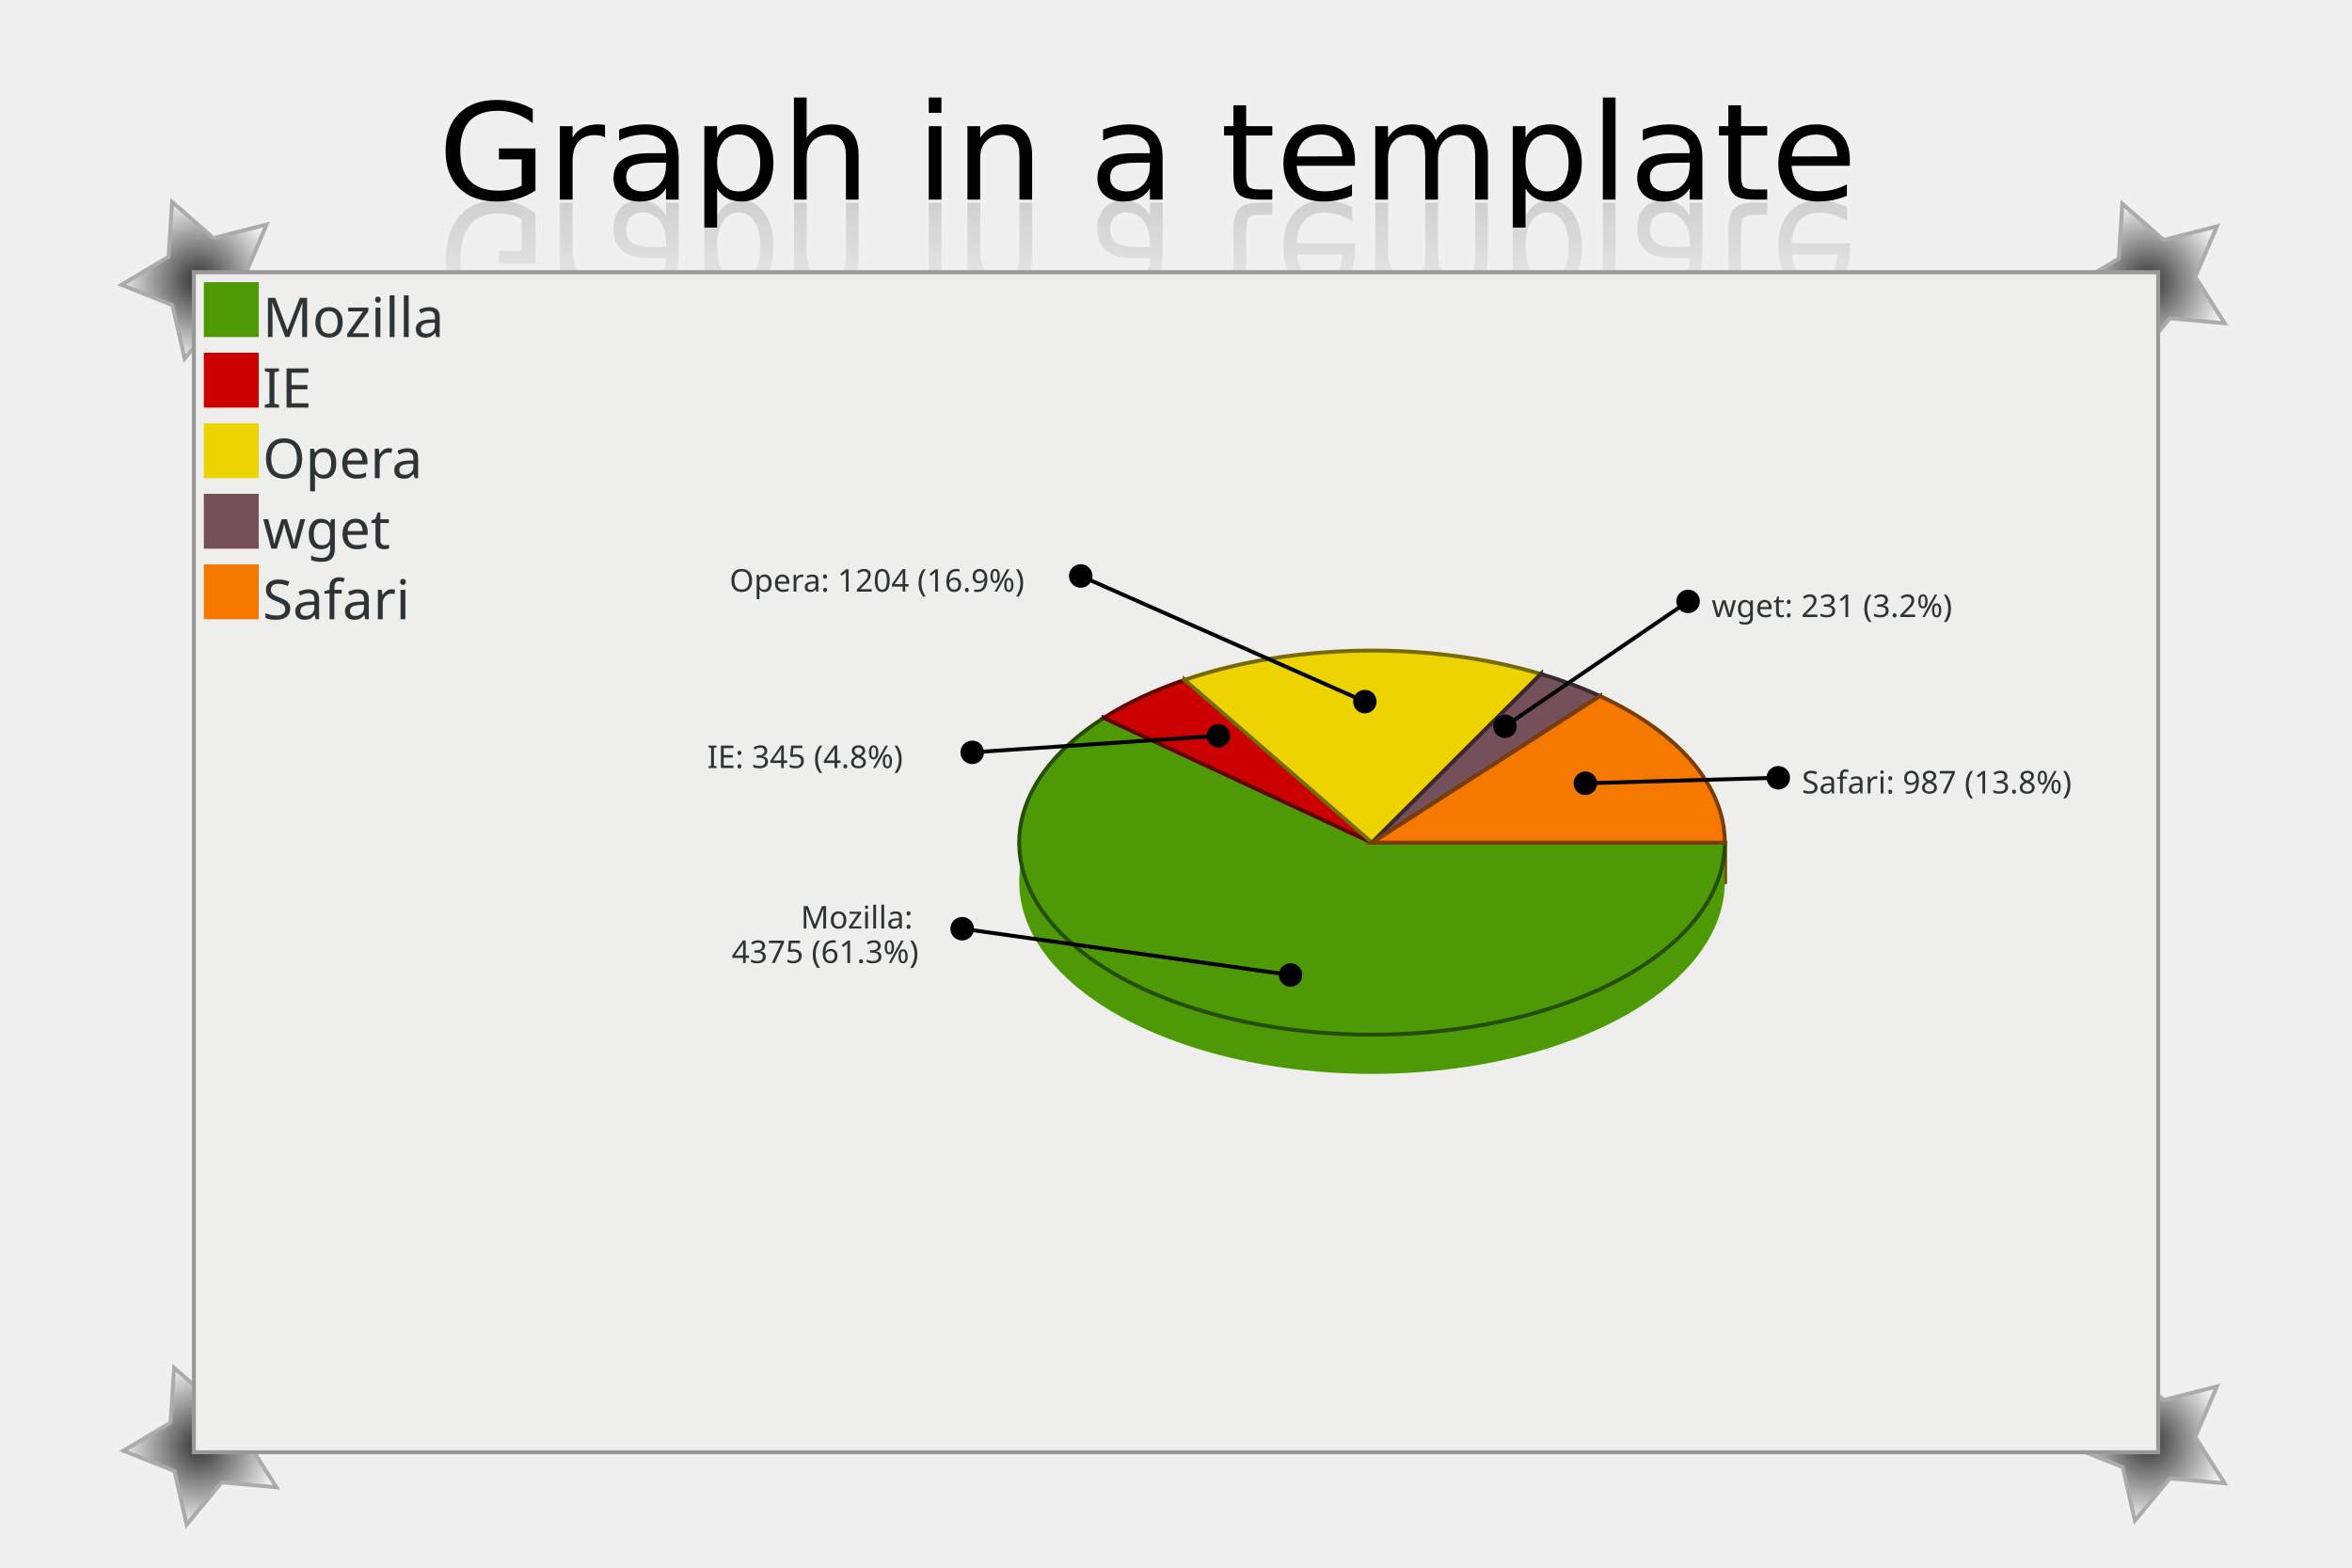
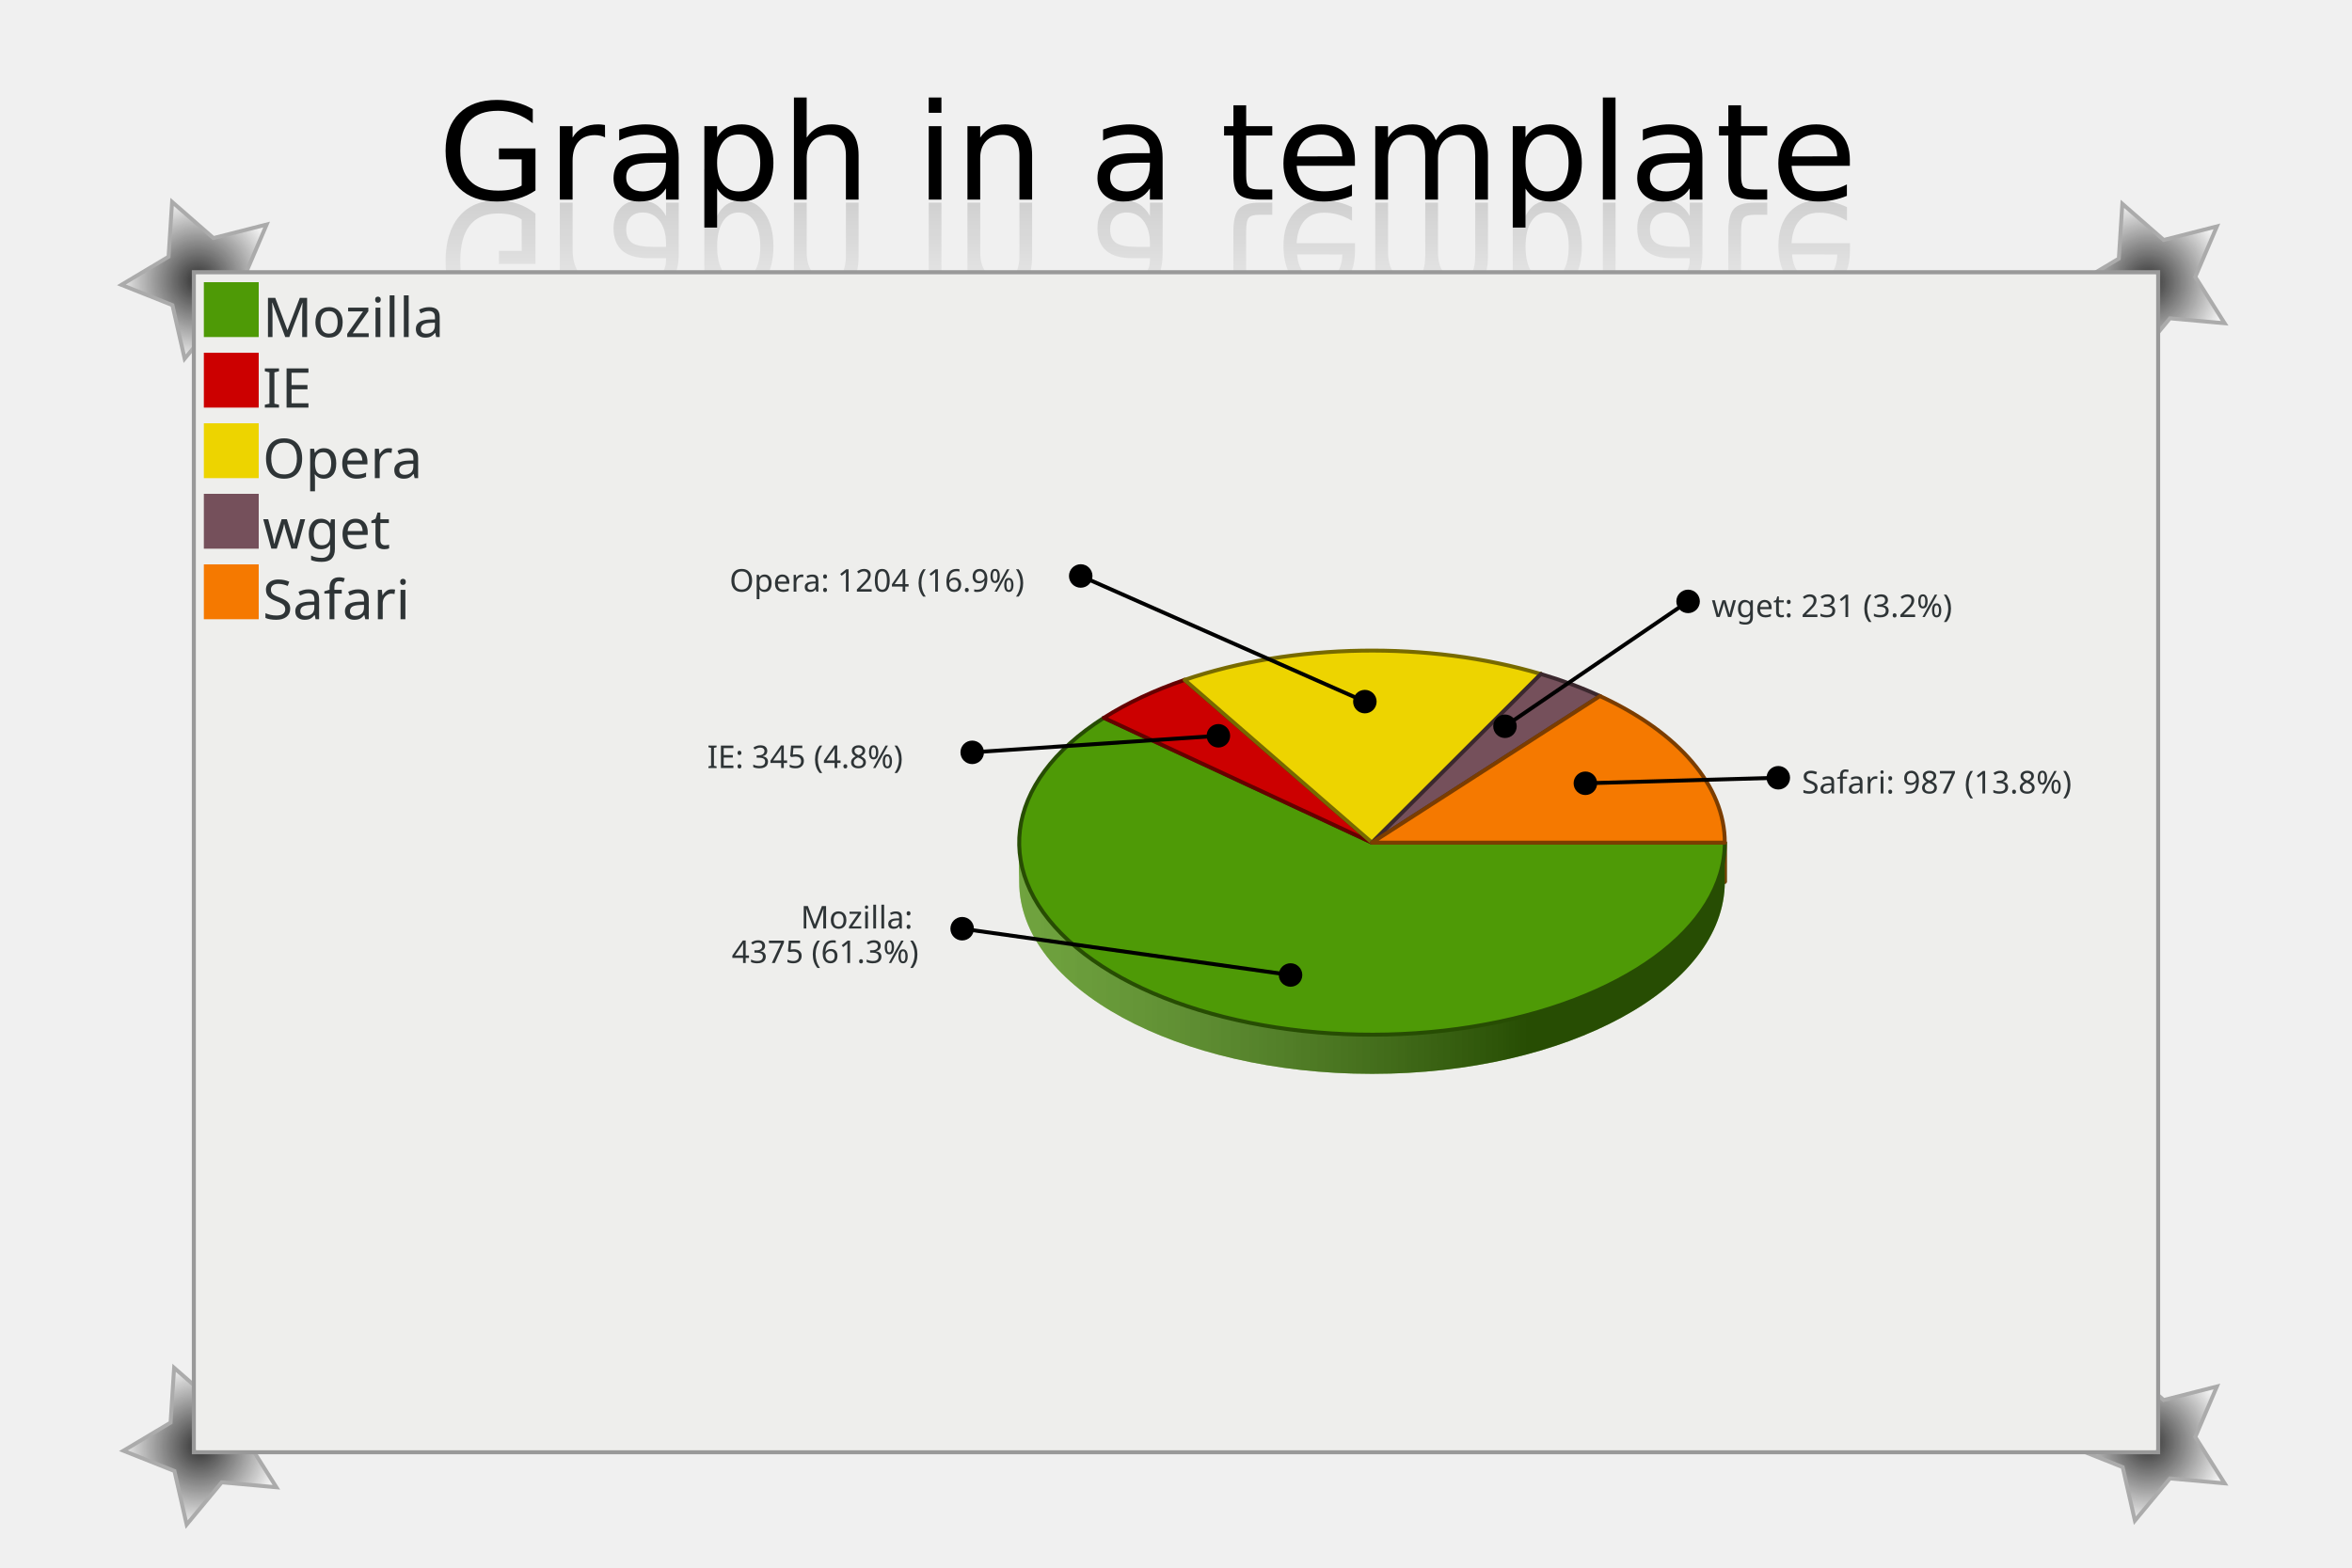
<svg xmlns="http://www.w3.org/2000/svg" xmlns:xlink="http://www.w3.org/1999/xlink" width="600" height="400" id="svg2" version="1.0">
  <defs id="defs4">
    <linearGradient id="linearGradient3675">
      <stop style="stop-color:black;stop-opacity:1;" offset="0" id="stop3677" />
      <stop style="stop-color:black;stop-opacity:0;" offset="1" id="stop3679" />
    </linearGradient>
    <linearGradient id="linearGradient2762">
      <stop style="stop-color:black;stop-opacity:1;" offset="0" id="stop2764" />
      <stop style="stop-color:black;stop-opacity:0;" offset="1" id="stop2766" />
    </linearGradient>
    <radialGradient xlink:href="#linearGradient2762" id="radialGradient2768" cx="34.486" cy="56.519" fx="34.486" fy="56.519" r="20.014" gradientTransform="matrix(1,0,0,1.024223,0,-1.369049)" gradientUnits="userSpaceOnUse" />
    <radialGradient xlink:href="#linearGradient2762" id="radialGradient2772" gradientUnits="userSpaceOnUse" gradientTransform="matrix(1,0,0,1.024223,0,-1.369049)" cx="34.486" cy="56.519" fx="34.486" fy="56.519" r="20.014" />
    <radialGradient xlink:href="#linearGradient2762" id="radialGradient2776" gradientUnits="userSpaceOnUse" gradientTransform="matrix(1,0,0,1.024223,0,-1.369049)" cx="34.486" cy="56.519" fx="34.486" fy="56.519" r="20.014" />
    <radialGradient xlink:href="#linearGradient2762" id="radialGradient2780" gradientUnits="userSpaceOnUse" gradientTransform="matrix(1,0,0,1.024223,0,-1.369049)" cx="34.486" cy="56.519" fx="34.486" fy="56.519" r="20.014" />
    <linearGradient xlink:href="#linearGradient3675" id="linearGradient3681" x1="288.773" y1="-51.406" x2="288.773" y2="-106.853" gradientUnits="userSpaceOnUse" gradientTransform="matrix(0.670753,0,0,0.670754,118.9625,-5.977359)" />
+     <linearGradient id="Definition_LinearGradient_210_145_390_145_ffffffbf_0000007f">
+       <stop offset="0" style="stop-color: #ffffff; stop-opacity: 0.25;" />
+       <stop offset="1" style="stop-color: #000000; stop-opacity: 0.50;" />
+     </linearGradient>
+     <linearGradient id="LinearGradient_210_145_390_145_ffffffbf_0000007f" x1="210" y1="145" x2="390" y2="145" gradientUnits="userSpaceOnUse" xlink:href="#Definition_LinearGradient_210_145_390_145_ffffffbf_0000007f" />
  </defs>
  <g id="layer1">
    <path style="opacity:0.791;fill:url(#radialGradient2768);fill-opacity:1;stroke:#999;stroke-opacity:1" id="path1874" d="M 54,67 L 40.048,65.74 L 31.101,76.518 L 27.988,62.86 L 14.972,57.681 L 27,50.5 L 27.903,36.521 L 38.45,45.741 L 52.024,42.28 L 46.514,55.16 L 54,67 z " transform="translate(16,15)" />
    <path style="opacity:0.791;fill:url(#radialGradient2772);fill-opacity:1;stroke:#999;stroke-opacity:1" id="path2770" d="M 54,67 L 40.048,65.74 L 31.101,76.518 L 27.988,62.86 L 14.972,57.681 L 27,50.5 L 27.903,36.521 L 38.45,45.741 L 52.024,42.28 L 46.514,55.16 L 54,67 z " transform="translate(513.514,15.48056)" />
    <path style="opacity:0.791;fill:url(#radialGradient2776);fill-opacity:1;stroke:#999;stroke-opacity:1" id="path2774" d="M 54,67 L 40.048,65.74 L 31.101,76.518 L 27.988,62.86 L 14.972,57.681 L 27,50.5 L 27.903,36.521 L 38.45,45.741 L 52.024,42.28 L 46.514,55.16 L 54,67 z " transform="translate(513.514,311.4806)" />
    <path style="opacity:0.791;fill:url(#radialGradient2780);fill-opacity:1;stroke:#999;stroke-opacity:1" id="path2778" d="M 54,67 L 40.048,65.74 L 31.101,76.518 L 27.988,62.86 L 14.972,57.681 L 27,50.5 L 27.903,36.521 L 38.45,45.741 L 52.024,42.28 L 46.514,55.16 L 54,67 z " transform="translate(16.514,312.4806)" />
    <text xml:space="preserve" style="font-size:35.13px;font-style:normal;font-weight:normal;fill:black;fill-opacity:1;stroke:none;stroke-width:1px;stroke-linecap:butt;stroke-linejoin:miter;stroke-opacity:1;font-family:Bitstream Vera Sans" x="108.945" y="52.192" id="text2782" transform="scale(1.024845,0.975757)">
      <tspan id="tspan2784" x="108.945" y="52.192">Graph in a template</tspan>
    </text>
    <text transform="scale(0.936858,-1.067397)" id="text2786" y="-48.452" x="119.177" style="font-size:38.43px;font-style:normal;font-weight:normal;opacity:0.169;fill:url(#linearGradient3681);fill-opacity:1;stroke:none;stroke-width:1px;stroke-linecap:butt;stroke-linejoin:miter;stroke-opacity:1;font-family:Bitstream Vera Sans" xml:space="preserve">
      <tspan y="-48.452" x="119.177" id="tspan2788" style="fill:url(#linearGradient3681);fill-opacity:1">Graph in a template</tspan>
    </text>
    <rect style="fill:white;fill-opacity:1;stroke:#999;stroke-width:1.12;stroke-opacity:1" id="rect1872" width="501" height="301" x="49.5" y="69.5" />
    <g id="graph_root_node">
      <path d=" M 50,370 L 50,70 L 550,70 L 550,370 L 50,370 z " style="fill: #eeeeec; fill-opacity: 1.00; stroke: none;" />
      <path d=" M 50,370 L 50,70 L 150,70 L 150,370 L 50,370 z " style="fill: #000000; fill-opacity: 0.00; stroke: none;" />
      <path d=" M 52,86 L 52,72 L 66,72 L 66,86 L 52,86 z " style="fill: #4e9a06; fill-opacity: 1.00; stroke: none;" />
      <path d=" M 52,104 L 52,90 L 66,90 L 66,104 L 52,104 z " style="fill: #cc0000; fill-opacity: 1.00; stroke: none;" />
      <path d=" M 52,122 L 52,108 L 66,108 L 66,122 L 52,122 z " style="fill: #edd400; fill-opacity: 1.00; stroke: none;" />
      <path d=" M 52,140 L 52,126 L 66,126 L 66,140 L 52,140 z " style="fill: #75505b; fill-opacity: 1.00; stroke: none;" />
      <path d=" M 52,158 L 52,144 L 66,144 L 66,158 L 52,158 z " style="fill: #f57900; fill-opacity: 1.00; stroke: none;" />
-       <path d="   M 393.09,181.98                                              A 90.00,49 0 0,0 302.20,183.48                                              L 302.20,173.48                                              A 90.00,49 0 0,1 393.09,171.98 z" style="fill: #edd400; fill-opacity: 1.00; stroke: none;" />
-       <path d="   M 408.15,187.60                                              A 90.00,49 0 0,0 393.09,181.98                                              L 393.09,171.98                                              A 90.00,49 0 0,1 408.15,177.60 z" style="fill: #75505b; fill-opacity: 1.00; stroke: none;" />
-       <path d="   M 302.20,183.48                                              A 90.00,49 0 0,0 281.59,193.16                                              L 281.59,183.16                                              A 90.00,49 0 0,1 302.20,173.48 z" style="fill: #cc0000; fill-opacity: 1.00; stroke: none;" />
-       <path d="   M 440.00,225.00                                              A 90.00,49 0 0,0 408.15,187.60                                              L 408.15,177.60                                              A 90.00,49 0 0,1 440.00,215.00 z" style="fill: #f57900; fill-opacity: 1.00; stroke: none;" />
+       <path d="M 393.09,181.98 A 90.00,49.00 0 0,0 302.20,183.48 L 302.20,173.48 A 90.00,49 0 0,1 393.09,171.98 z" style="fill: #edd400; fill-opacity: 1.00; stroke: none;" />
+       <path d="M 393.09,181.98 A 90.00,49.00 0 0,0 302.20,183.48 L 302.20,173.48 A 90.00,49 0 0,1 393.09,171.98 z" style="fill: url(#LinearGradient_210_145_390_145_ffffffbf_0000007f); stroke: none;" />
+       <path d="M 408.15,187.60 A 90.00,49.00 0 0,0 393.09,181.98 L 393.09,171.98 A 90.00,49 0 0,1 408.15,177.60 z" style="fill: #75505b; fill-opacity: 1.00; stroke: none;" />
+       <path d="M 408.15,187.60 A 90.00,49.00 0 0,0 393.09,181.98 L 393.09,171.98 A 90.00,49 0 0,1 408.15,177.60 z" style="fill: url(#LinearGradient_210_145_390_145_ffffffbf_0000007f); stroke: none;" />
+       <path d="M 302.20,183.48 A 90.00,49.00 0 0,0 281.59,193.16 L 281.59,183.16 A 90.00,49 0 0,1 302.20,173.48 z" style="fill: #cc0000; fill-opacity: 1.00; stroke: none;" />
+       <path d="M 302.20,183.48 A 90.00,49.00 0 0,0 281.59,193.16 L 281.59,183.16 A 90.00,49 0 0,1 302.20,173.48 z" style="fill: url(#LinearGradient_210_145_390_145_ffffffbf_0000007f); stroke: none;" />
+       <path d="M 440.00,225.00 A 90.00,49.00 0 0,0 408.15,187.60 L 408.15,177.60 A 90.00,49 0 0,1 440.00,215.00 z" style="fill: #f57900; fill-opacity: 1.00; stroke: none;" />
+       <path d="M 440.00,225.00 A 90.00,49.00 0 0,0 408.15,187.60 L 408.15,177.60 A 90.00,49 0 0,1 440.00,215.00 z" style="fill: url(#LinearGradient_210_145_390_145_ffffffbf_0000007f); stroke: none;" />
      <path d=" M 393.09,171.981 L 350,215 L 350,225 L 393.09,181.981 L 393.09,171.981 z " style="fill: #edd400; fill-opacity: 1.00; stroke: none;" />
-       <path d=" M 393.09,171.981 L 350,215 L 350,225 L 393.09,181.981 L 393.09,171.981 z " style="fill: none; stroke: #776a00; stroke-width: 1; stroke-opacity: 1.00; stroke-linecap: round;" />
+       <path d=" M 393.09,171.981 L 350,215 L 350,225 L 393.09,181.981 L 393.09,171.981 z " style="fill: none; stroke: #776a00; stroke-width: 1; stroke-opacity: 1.00; stroke-linecap: round; stroke-linejoin: round;" />
      <path d=" M 393.09,171.981 L 350,215 L 350,225 L 393.09,181.981 L 393.09,171.981 z " style="fill: #75505b; fill-opacity: 1.00; stroke: none;" />
-       <path d=" M 393.09,171.981 L 350,215 L 350,225 L 393.09,181.981 L 393.09,171.981 z " style="fill: none; stroke: #3b282e; stroke-width: 1; stroke-opacity: 1.00; stroke-linecap: round;" />
+       <path d=" M 393.09,171.981 L 350,215 L 350,225 L 393.09,181.981 L 393.09,171.981 z " style="fill: none; stroke: #3b282e; stroke-width: 1; stroke-opacity: 1.00; stroke-linecap: round; stroke-linejoin: round;" />
      <path d=" M 302.196,173.483 L 350,215 L 350,225 L 302.196,183.483 L 302.196,173.483 z " style="fill: #cc0000; fill-opacity: 1.00; stroke: none;" />
-       <path d=" M 302.196,173.483 L 350,215 L 350,225 L 302.196,183.483 L 302.196,173.483 z " style="fill: none; stroke: #660000; stroke-width: 1; stroke-opacity: 1.00; stroke-linecap: round;" />
+       <path d=" M 302.196,173.483 L 350,215 L 350,225 L 302.196,183.483 L 302.196,173.483 z " style="fill: none; stroke: #660000; stroke-width: 1; stroke-opacity: 1.00; stroke-linecap: round; stroke-linejoin: round;" />
      <path d=" M 302.196,173.483 L 350,215 L 350,225 L 302.196,183.483 L 302.196,173.483 z " style="fill: #edd400; fill-opacity: 1.00; stroke: none;" />
-       <path d=" M 302.196,173.483 L 350,215 L 350,225 L 302.196,183.483 L 302.196,173.483 z " style="fill: none; stroke: #776a00; stroke-width: 1; stroke-opacity: 1.00; stroke-linecap: round;" />
+       <path d=" M 302.196,173.483 L 350,215 L 350,225 L 302.196,183.483 L 302.196,173.483 z " style="fill: none; stroke: #776a00; stroke-width: 1; stroke-opacity: 1.00; stroke-linecap: round; stroke-linejoin: round;" />
      <path d=" M 408.15,177.601 L 350,215 L 350,225 L 408.15,187.601 L 408.15,177.601 z " style="fill: #75505b; fill-opacity: 1.00; stroke: none;" />
-       <path d=" M 408.15,177.601 L 350,215 L 350,225 L 408.15,187.601 L 408.15,177.601 z " style="fill: none; stroke: #3b282e; stroke-width: 1; stroke-opacity: 1.00; stroke-linecap: round;" />
+       <path d=" M 408.15,177.601 L 350,215 L 350,225 L 408.15,187.601 L 408.15,177.601 z " style="fill: none; stroke: #3b282e; stroke-width: 1; stroke-opacity: 1.00; stroke-linecap: round; stroke-linejoin: round;" />
      <path d=" M 408.15,177.601 L 350,215 L 350,225 L 408.15,187.601 L 408.15,177.601 z " style="fill: #f57900; fill-opacity: 1.00; stroke: none;" />
-       <path d=" M 408.15,177.601 L 350,215 L 350,225 L 408.15,187.601 L 408.15,177.601 z " style="fill: none; stroke: #7b3d00; stroke-width: 1; stroke-opacity: 1.00; stroke-linecap: round;" />
+       <path d=" M 408.15,177.601 L 350,215 L 350,225 L 408.15,187.601 L 408.15,177.601 z " style="fill: none; stroke: #7b3d00; stroke-width: 1; stroke-opacity: 1.00; stroke-linecap: round; stroke-linejoin: round;" />
      <path d=" M 281.591,183.16 L 350,215 L 350,225 L 281.591,193.16 L 281.591,183.16 z " style="fill: #4e9a06; fill-opacity: 1.00; stroke: none;" />
-       <path d=" M 281.591,183.16 L 350,215 L 350,225 L 281.591,193.16 L 281.591,183.16 z " style="fill: none; stroke: #274d03; stroke-width: 1; stroke-opacity: 1.00; stroke-linecap: round;" />
+       <path d=" M 281.591,183.16 L 350,215 L 350,225 L 281.591,193.16 L 281.591,183.16 z " style="fill: none; stroke: #274d03; stroke-width: 1; stroke-opacity: 1.00; stroke-linecap: round; stroke-linejoin: round;" />
      <path d=" M 281.591,183.16 L 350,215 L 350,225 L 281.591,193.16 L 281.591,183.16 z " style="fill: #cc0000; fill-opacity: 1.00; stroke: none;" />
-       <path d=" M 281.591,183.16 L 350,215 L 350,225 L 281.591,193.16 L 281.591,183.16 z " style="fill: none; stroke: #660000; stroke-width: 1; stroke-opacity: 1.00; stroke-linecap: round;" />
+       <path d=" M 281.591,183.16 L 350,215 L 350,225 L 281.591,193.16 L 281.591,183.16 z " style="fill: none; stroke: #660000; stroke-width: 1; stroke-opacity: 1.00; stroke-linecap: round; stroke-linejoin: round;" />
      <path d=" M 440,215 L 350,215 L 350,225 L 440,225 L 440,215 z " style="fill: #4e9a06; fill-opacity: 1.00; stroke: none;" />
-       <path d=" M 440,215 L 350,215 L 350,225 L 440,225 L 440,215 z " style="fill: none; stroke: #274d03; stroke-width: 1; stroke-opacity: 1.00; stroke-linecap: round;" />
+       <path d=" M 440,215 L 350,215 L 350,225 L 440,225 L 440,215 z " style="fill: none; stroke: #274d03; stroke-width: 1; stroke-opacity: 1.00; stroke-linecap: round; stroke-linejoin: round;" />
      <path d=" M 440,215 L 350,215 L 350,225 L 440,225 L 440,215 z " style="fill: #f57900; fill-opacity: 1.00; stroke: none;" />
-       <path d=" M 440,215 L 350,215 L 350,225 L 440,225 L 440,215 z " style="fill: none; stroke: #7b3d00; stroke-width: 1; stroke-opacity: 1.00; stroke-linecap: round;" />
-       <path d="   M 281.59,193.16                                              A 90.00,49 0 1,0 440.00,225.00                                              L 440.00,215.00                                              A 90.00,49 0 1,1 281.59,183.16 z" style="fill: #4e9a06; fill-opacity: 1.00; stroke: none;" />
-       <path d="M 350.00,215.00 L 440.00,215.00 A 90.00,49 0 1,1 281.59,183.16 z" style="fill: #4e9a06; fill-opacity: 1.00; stroke: none;" />
-       <path d="M 350.00,215.00 L 440.00,215.00 A 90.00,49 0 1,1 281.59,183.16 z" style="fill: none; stroke: #274d03; stroke-width: 1; stroke-opacity: 1.00; stroke-linecap: round;" />
-       <path d="M 350.00,215.00 L 281.59,183.16 A 90.00,49 0 0,1 302.20,173.48 z" style="fill: #cc0000; fill-opacity: 1.00; stroke: none;" />
-       <path d="M 350.00,215.00 L 281.59,183.16 A 90.00,49 0 0,1 302.20,173.48 z" style="fill: none; stroke: #660000; stroke-width: 1; stroke-opacity: 1.00; stroke-linecap: round;" />
-       <path d="M 350.00,215.00 L 302.20,173.48 A 90.00,49 0 0,1 393.09,171.98 z" style="fill: #edd400; fill-opacity: 1.00; stroke: none;" />
-       <path d="M 350.00,215.00 L 302.20,173.48 A 90.00,49 0 0,1 393.09,171.98 z" style="fill: none; stroke: #776a00; stroke-width: 1; stroke-opacity: 1.00; stroke-linecap: round;" />
-       <path d="M 350.00,215.00 L 393.09,171.98 A 90.00,49 0 0,1 408.15,177.60 z" style="fill: #75505b; fill-opacity: 1.00; stroke: none;" />
-       <path d="M 350.00,215.00 L 393.09,171.98 A 90.00,49 0 0,1 408.15,177.60 z" style="fill: none; stroke: #3b282e; stroke-width: 1; stroke-opacity: 1.00; stroke-linecap: round;" />
-       <path d="M 350.00,215.00 L 408.15,177.60 A 90.00,49 0 0,1 440.00,215.00 z" style="fill: #f57900; fill-opacity: 1.00; stroke: none;" />
-       <path d="M 350.00,215.00 L 408.15,177.60 A 90.00,49 0 0,1 440.00,215.00 z" style="fill: none; stroke: #7b3d00; stroke-width: 1; stroke-opacity: 1.00; stroke-linecap: round;" />
-       <path d=" M 348.179,179.017 L 275.695,146.963" style="fill: none; stroke: #000000; stroke-width: 1; stroke-opacity: 1.00; stroke-linecap: round;" />
+       <path d=" M 440,215 L 350,215 L 350,225 L 440,225 L 440,215 z " style="fill: none; stroke: #7b3d00; stroke-width: 1; stroke-opacity: 1.00; stroke-linecap: round; stroke-linejoin: round;" />
+       <path d="M 260.00,225.00 A 90.00,49.00 0 0,0 440.00,225.00 L 440.00,215.00 A 90.00,49 0 0,1 260.00,215.00 z" style="fill: #4e9a06; fill-opacity: 1.00; stroke: none;" />
+       <path d="M 260.00,225.00 A 90.00,49.00 0 0,0 440.00,225.00 L 440.00,215.00 A 90.00,49 0 0,1 260.00,215.00 z" style="fill: url(#LinearGradient_210_145_390_145_ffffffbf_0000007f); stroke: none;" />
+       <path d="M 281.59,193.16 A 90.00,49.00 0 0,0 260.00,225.00 L 260.00,215.00 A 90.00,49 0 0,1 281.59,183.16 z" style="fill: #4e9a06; fill-opacity: 1.00; stroke: none;" />
+       <path d="M 281.59,193.16 A 90.00,49.00 0 0,0 260.00,225.00 L 260.00,215.00 A 90.00,49 0 0,1 281.59,183.16 z" style="fill: url(#LinearGradient_210_145_390_145_ffffffbf_0000007f); stroke: none;" />
+       <path d="M 350.00,215.00 L 440.00,215.00 A 90.00,49.00 0 1,1 281.59,183.16 z" style="fill: #4e9a06; fill-opacity: 1.00; stroke: none;" />
+       <path d="M 350.00,215.00 L 440.00,215.00 A 90.00,49.00 0 1,1 281.59,183.16 z" style="fill: none; stroke: #274d03; stroke-width: 1; stroke-opacity: 1.00; stroke-linecap: round; stroke-linejoin: round;" />
+       <path d="M 350.00,215.00 L 281.59,183.16 A 90.00,49.00 0 0,1 302.20,173.48 z" style="fill: #cc0000; fill-opacity: 1.00; stroke: none;" />
+       <path d="M 350.00,215.00 L 281.59,183.16 A 90.00,49.00 0 0,1 302.20,173.48 z" style="fill: none; stroke: #660000; stroke-width: 1; stroke-opacity: 1.00; stroke-linecap: round; stroke-linejoin: round;" />
+       <path d="M 350.00,215.00 L 302.20,173.48 A 90.00,49.00 0 0,1 393.09,171.98 z" style="fill: #edd400; fill-opacity: 1.00; stroke: none;" />
+       <path d="M 350.00,215.00 L 302.20,173.48 A 90.00,49.00 0 0,1 393.09,171.98 z" style="fill: none; stroke: #776a00; stroke-width: 1; stroke-opacity: 1.00; stroke-linecap: round; stroke-linejoin: round;" />
+       <path d="M 350.00,215.00 L 393.09,171.98 A 90.00,49.00 0 0,1 408.15,177.60 z" style="fill: #75505b; fill-opacity: 1.00; stroke: none;" />
+       <path d="M 350.00,215.00 L 393.09,171.98 A 90.00,49.00 0 0,1 408.15,177.60 z" style="fill: none; stroke: #3b282e; stroke-width: 1; stroke-opacity: 1.00; stroke-linecap: round; stroke-linejoin: round;" />
+       <path d="M 350.00,215.00 L 408.15,177.60 A 90.00,49.00 0 0,1 440.00,215.00 z" style="fill: #f57900; fill-opacity: 1.00; stroke: none;" />
+       <path d="M 350.00,215.00 L 408.15,177.60 A 90.00,49.00 0 0,1 440.00,215.00 z" style="fill: none; stroke: #7b3d00; stroke-width: 1; stroke-opacity: 1.00; stroke-linecap: round; stroke-linejoin: round;" />
+       <path d=" M 348.179,179.017 L 275.695,146.963" style="fill: none; stroke: #000000; stroke-width: 1; stroke-opacity: 1.00; stroke-linecap: round; stroke-linejoin: round;" />
      <ellipse cx="348.179" cy="179.017" rx="3" ry="3" style="fill: #000000; fill-opacity: 1.00; stroke: none;" />
      <ellipse cx="275.695" cy="146.963" rx="3" ry="3" style="fill: #000000; fill-opacity: 1.00; stroke: none;" />
-       <path d=" M 310.812,187.739 L 248.011,191.963" style="fill: none; stroke: #000000; stroke-width: 1; stroke-opacity: 1.00; stroke-linecap: round;" />
+       <path d=" M 310.812,187.739 L 248.011,191.963" style="fill: none; stroke: #000000; stroke-width: 1; stroke-opacity: 1.00; stroke-linecap: round; stroke-linejoin: round;" />
      <ellipse cx="310.812" cy="187.739" rx="3" ry="3" style="fill: #000000; fill-opacity: 1.00; stroke: none;" />
      <ellipse cx="248.011" cy="191.963" rx="3" ry="3" style="fill: #000000; fill-opacity: 1.00; stroke: none;" />
-       <path d=" M 329.22,248.772 L 245.449,236.963" style="fill: none; stroke: #000000; stroke-width: 1; stroke-opacity: 1.00; stroke-linecap: round;" />
+       <path d=" M 329.22,248.772 L 245.449,236.963" style="fill: none; stroke: #000000; stroke-width: 1; stroke-opacity: 1.00; stroke-linecap: round; stroke-linejoin: round;" />
      <ellipse cx="329.22" cy="248.772" rx="3" ry="3" style="fill: #000000; fill-opacity: 1.00; stroke: none;" />
      <ellipse cx="245.449" cy="236.963" rx="3" ry="3" style="fill: #000000; fill-opacity: 1.00; stroke: none;" />
-       <path d=" M 383.922,185.306 L 430.636,153.446" style="fill: none; stroke: #000000; stroke-width: 1; stroke-opacity: 1.00; stroke-linecap: round;" />
+       <path d=" M 383.922,185.306 L 430.636,153.446" style="fill: none; stroke: #000000; stroke-width: 1; stroke-opacity: 1.00; stroke-linecap: round; stroke-linejoin: round;" />
      <ellipse cx="383.922" cy="185.306" rx="3" ry="3" style="fill: #000000; fill-opacity: 1.00; stroke: none;" />
      <ellipse cx="430.636" cy="153.446" rx="3" ry="3" style="fill: #000000; fill-opacity: 1.00; stroke: none;" />
-       <path d=" M 404.433,199.857 L 453.649,198.446" style="fill: none; stroke: #000000; stroke-width: 1; stroke-opacity: 1.00; stroke-linecap: round;" />
+       <path d=" M 404.433,199.857 L 453.649,198.446" style="fill: none; stroke: #000000; stroke-width: 1; stroke-opacity: 1.00; stroke-linecap: round; stroke-linejoin: round;" />
      <ellipse cx="404.433" cy="199.857" rx="3" ry="3" style="fill: #000000; fill-opacity: 1.00; stroke: none;" />
      <ellipse cx="453.65" cy="198.446" rx="3" ry="3" style="fill: #000000; fill-opacity: 1.00; stroke: none;" />
      <text x="67" text-length="53.9px" y="86" style="font-size: 14px; font-family: sans-serif; fill: #2e3436; fill-opacity: 1.00; stroke: none;">Mozilla</text>
      <text x="67" text-length="15.4px" y="104" style="font-size: 14px; font-family: sans-serif; fill: #2e3436; fill-opacity: 1.00; stroke: none;">IE</text>
      <text x="67" text-length="38.5px" y="122" style="font-size: 14px; font-family: sans-serif; fill: #2e3436; fill-opacity: 1.00; stroke: none;">Opera</text>
      <text x="67" text-length="30.8px" y="140" style="font-size: 14px; font-family: sans-serif; fill: #2e3436; fill-opacity: 1.00; stroke: none;">wget</text>
      <text x="67" text-length="46.2px" y="158" style="font-size: 14px; font-family: sans-serif; fill: #2e3436; fill-opacity: 1.00; stroke: none;">Safari</text>
      <text x="186.095" text-length="83.6px" y="150.963" style="font-size: 8px; font-family: sans-serif; fill: #2e3436; fill-opacity: 1.00; stroke: none;">Opera: 1204 (16.9%)</text>
      <text x="180.411" text-length="61.6px" y="195.963" style="font-size: 8px; font-family: sans-serif; fill: #2e3436; fill-opacity: 1.00; stroke: none;">IE: 345 (4.8%)</text>
      <text x="204.249" text-length="35.2px" y="236.913" style="font-size: 8px; font-family: sans-serif; fill: #2e3436; fill-opacity: 1.00; stroke: none;">Mozilla:</text>
      <text x="186.649" text-length="52.8px" y="245.713" style="font-size: 8px; font-family: sans-serif; fill: #2e3436; fill-opacity: 1.00; stroke: none;">4375 (61.3%)</text>
      <text x="436.636" text-length="70.4px" y="157.446" style="font-size: 8px; font-family: sans-serif; fill: #2e3436; fill-opacity: 1.00; stroke: none;">wget: 231 (3.2%)</text>
      <text x="459.65" text-length="83.6px" y="202.446" style="font-size: 8px; font-family: sans-serif; fill: #2e3436; fill-opacity: 1.00; stroke: none;">Safari: 987 (13.8%)</text>
    </g>
  </g>
</svg>
